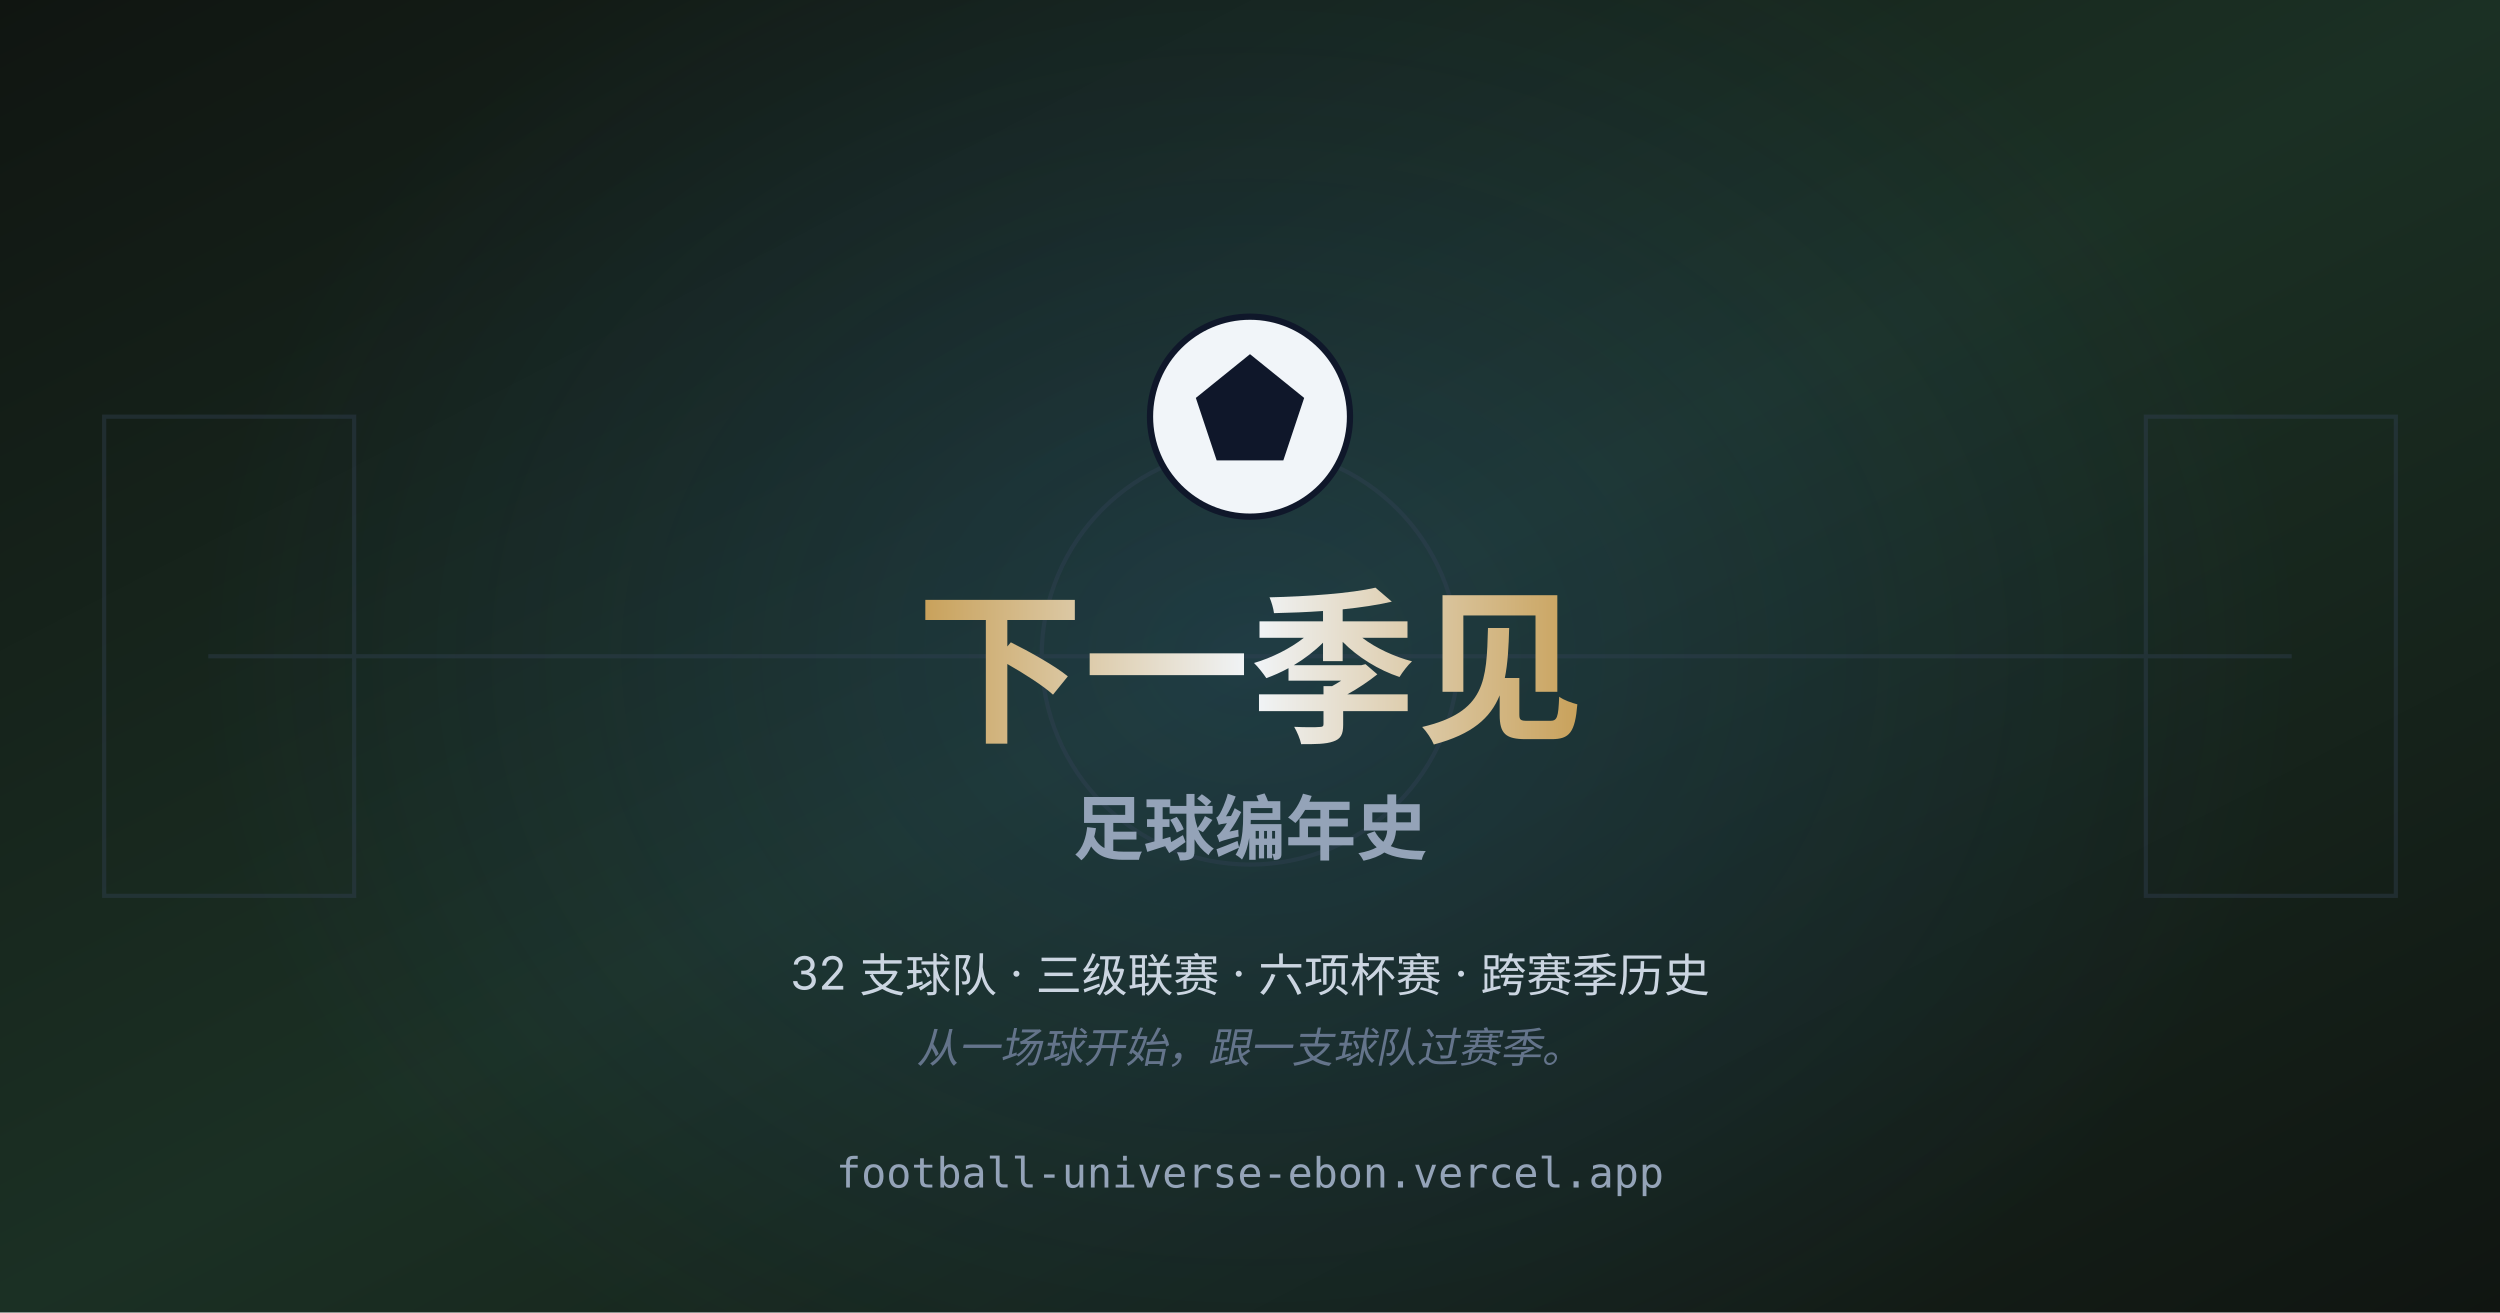
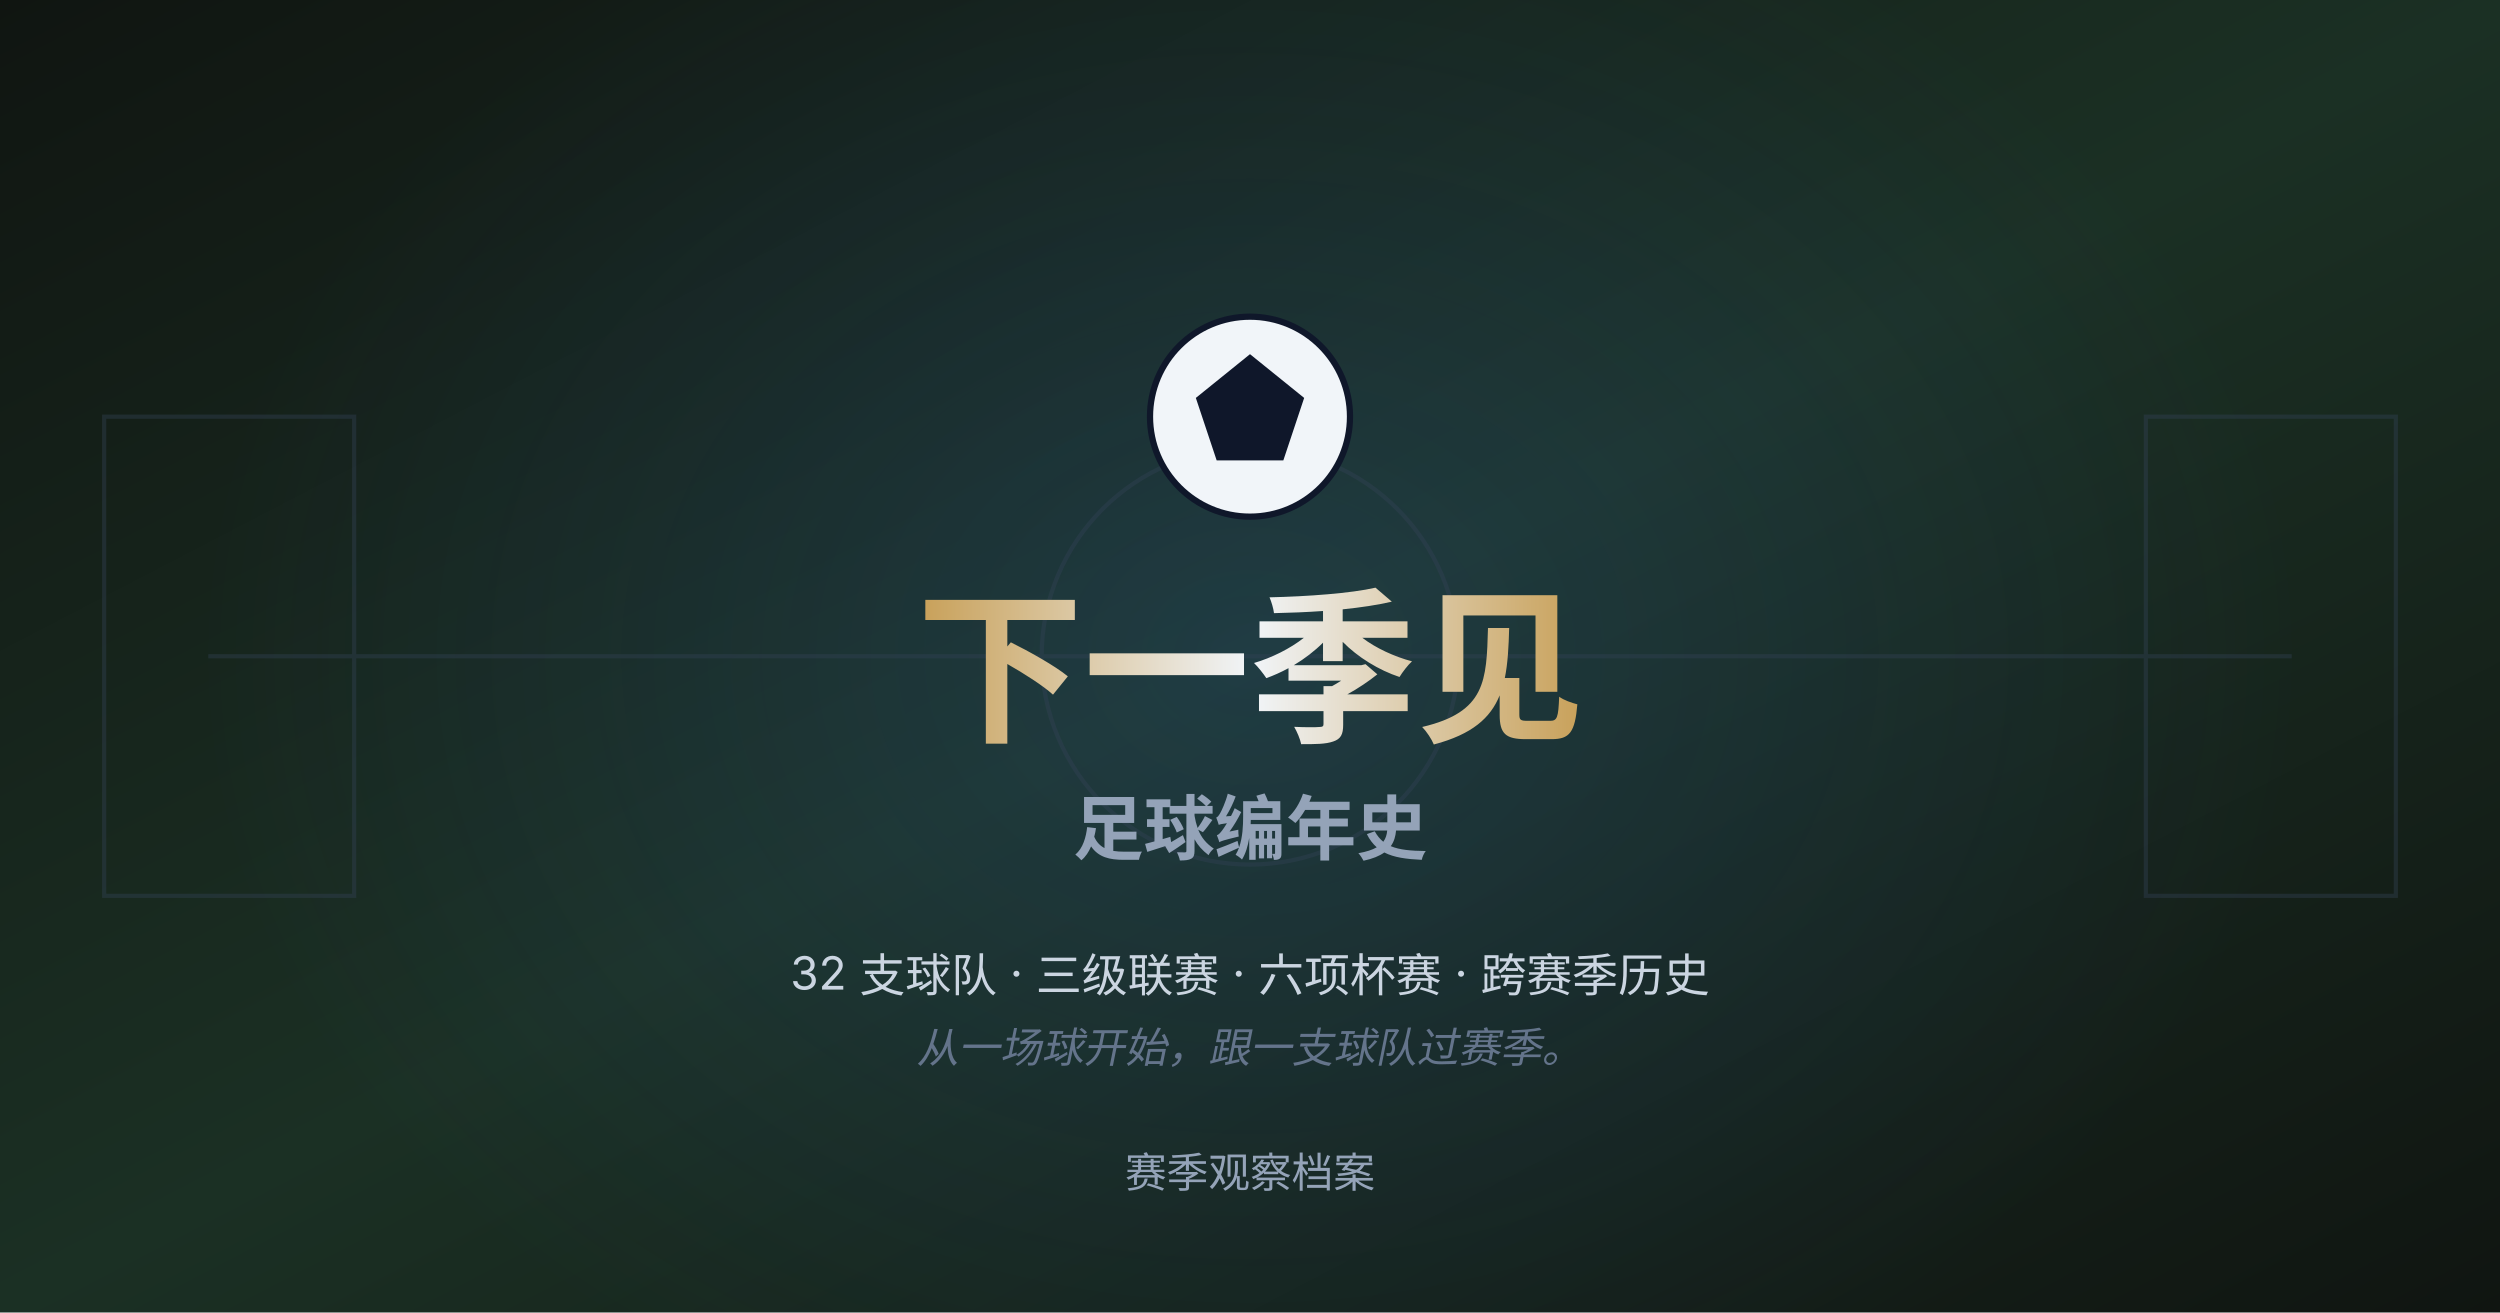
<svg xmlns="http://www.w3.org/2000/svg" viewBox="0 0 1200 630" width="1200" height="630">
  <defs>
    <linearGradient id="bg" x1="0" y1="0" x2="1" y2="1">
      <stop offset="0" stop-color="#101511" />
      <stop offset="0.5" stop-color="#1b3024" />
      <stop offset="1" stop-color="#101511" />
    </linearGradient>
    <radialGradient id="glow" cx="0.5" cy="0.5" r="0.5">
      <stop offset="0" stop-color="#3b82f6" stop-opacity="0.15" />
      <stop offset="1" stop-color="#3b82f6" stop-opacity="0" />
    </radialGradient>
    <linearGradient id="title" x1="0" y1="0" x2="1" y2="0">
      <stop offset="0" stop-color="#c9a25c" />
      <stop offset="0.5" stop-color="#f1f5f9" />
      <stop offset="1" stop-color="#c9a25c" />
    </linearGradient>
  </defs>
  <rect width="1200" height="630" fill="url(#bg)" />
  <ellipse cx="600" cy="315" rx="500" ry="400" fill="url(#glow)" />
  <g stroke="#334155" stroke-width="2" opacity="0.4" fill="none">
    <circle cx="600" cy="315" r="100" />
    <line x1="100" y1="315" x2="1100" y2="315" />
    <rect x="50" y="200" width="120" height="230" />
    <rect x="1030" y="200" width="120" height="230" />
  </g>
  <g transform="translate(600, 200)">
    <circle cx="0" cy="0" r="48" fill="#f1f5f9" stroke="#0f172a" stroke-width="3" />
    <polygon points="0,-30 26,-9 16,21 -16,21 -26,-9" fill="#0f172a" />
  </g>
  <text x="600" y="350" text-anchor="middle" font-family="-apple-system, system-ui, sans-serif" font-size="80" font-weight="900" fill="url(#title)">
    下一季见
  </text>
  <text x="600" y="410" text-anchor="middle" font-family="-apple-system, system-ui, sans-serif" font-size="34" font-weight="600" fill="#94a3b8">
    足球编年史
  </text>
  <text x="600" y="475" text-anchor="middle" font-family="-apple-system, system-ui, sans-serif" font-size="22" fill="#cbd5e1">
    32 支球队 · 三级联赛 · 六项杯赛 · 跨赛季历史
  </text>
  <text x="600" y="510" text-anchor="middle" font-family="-apple-system, system-ui, sans-serif" font-size="20" fill="#64748b" font-style="italic">
    从一场球开始，跟一支球队过赛季。
  </text>
  <text x="600" y="570" text-anchor="middle" font-family="monospace" font-size="20" fill="#94a3b8">
-     football-universe-ebon.vercel.app
+     赛季观察档案
  </text>
</svg>
